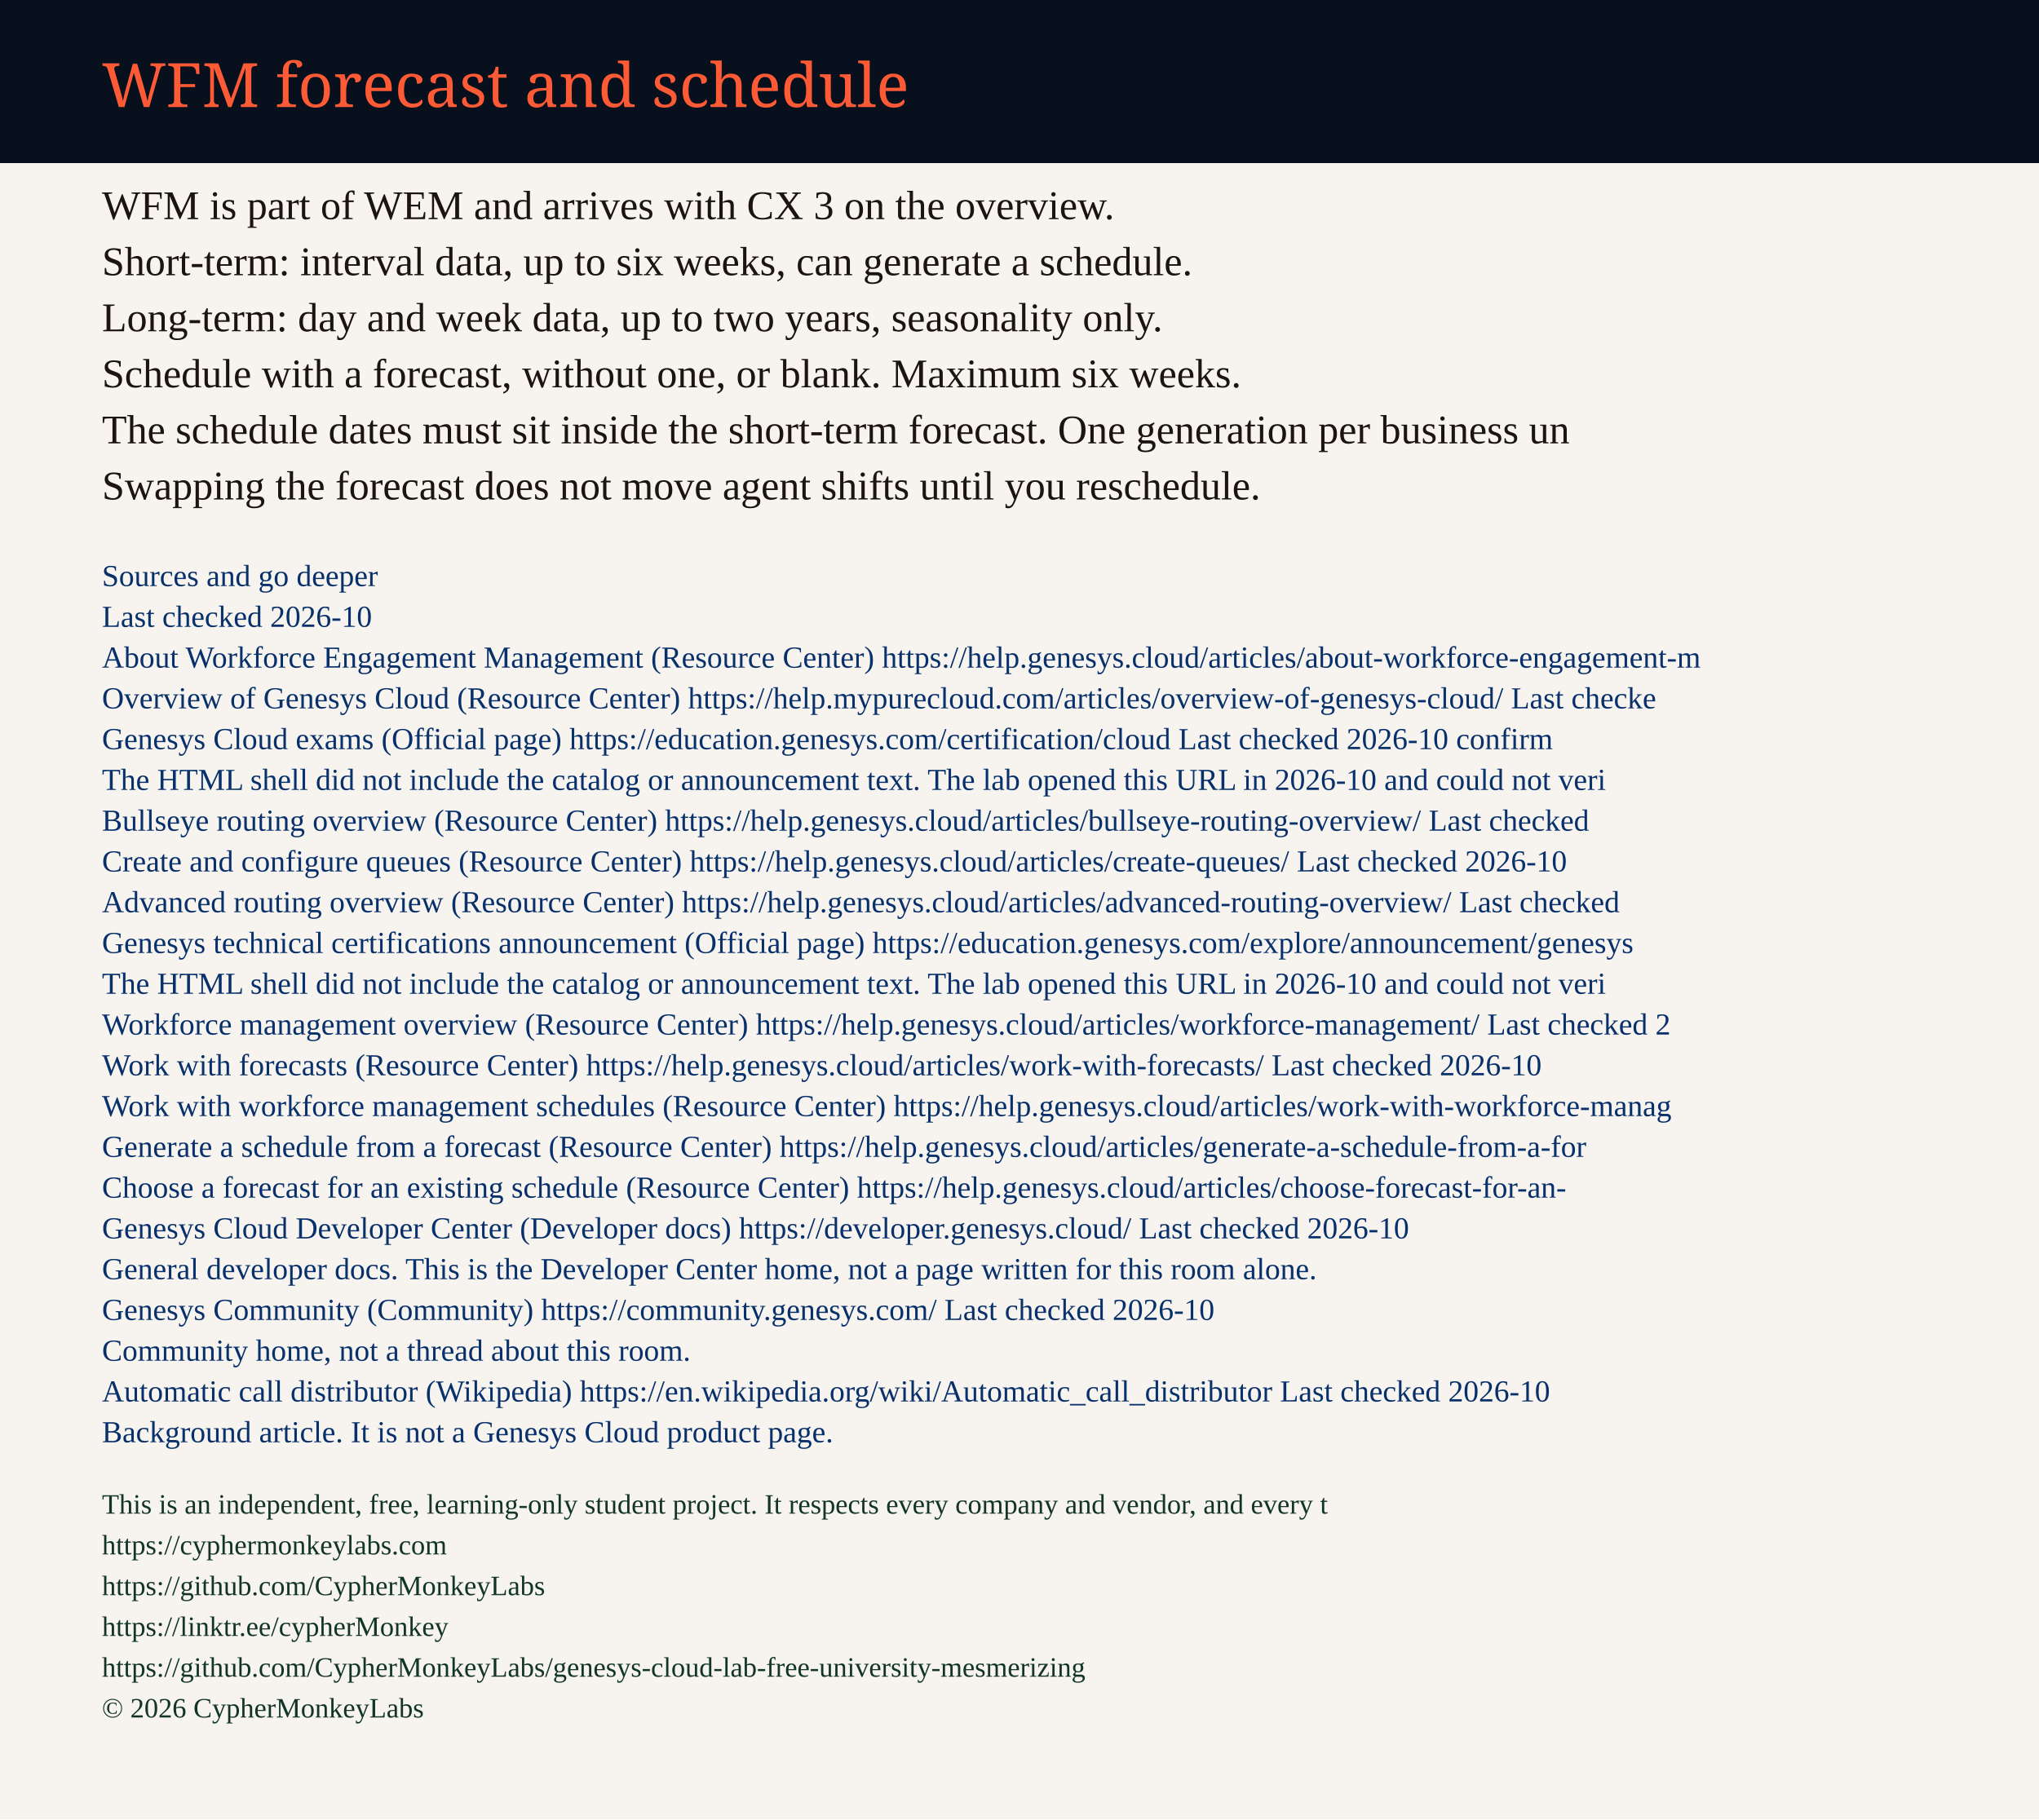
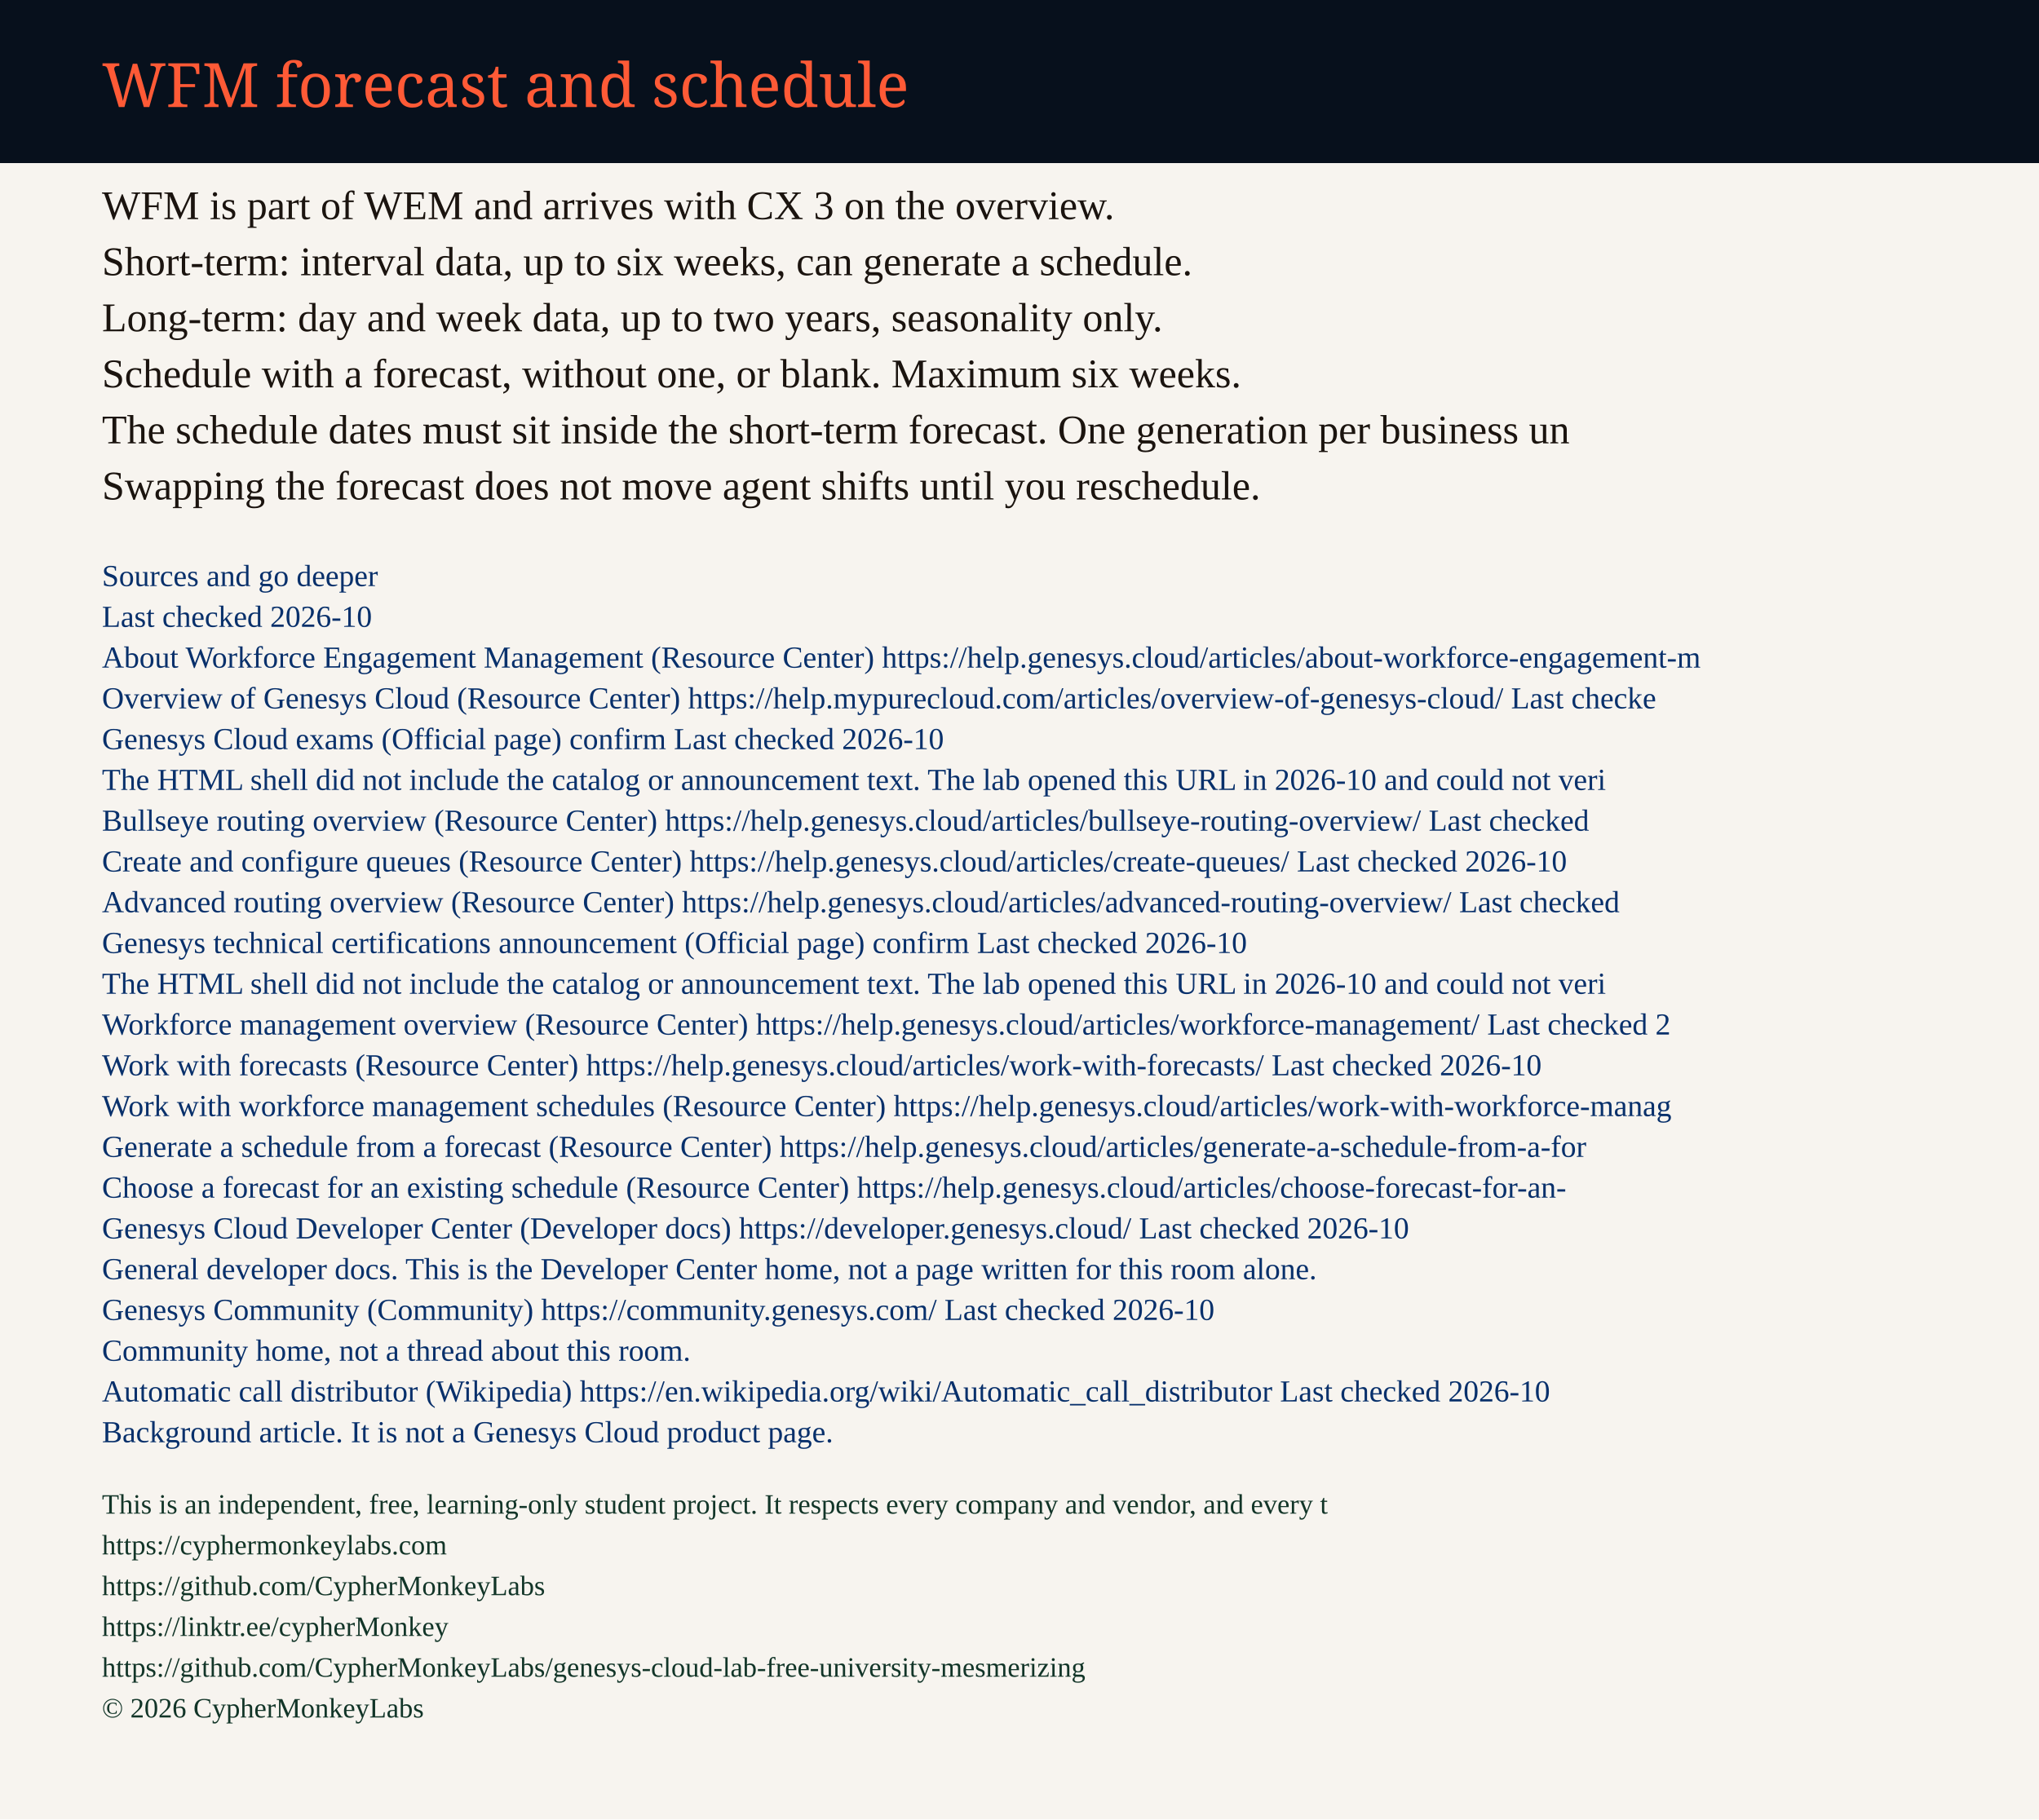
<svg xmlns="http://www.w3.org/2000/svg" width="800" height="714" viewBox="0 0 800 714">
  <rect width="800" height="714" fill="#f7f4ef" />
  <rect width="800" height="64" fill="#07101c" />
  <text x="40" y="42" fill="#ff5a36" font-size="24" font-family="Georgia, serif">WFM forecast and schedule</text>
  <text x="40" y="86" font-size="16" fill="#1b140f">WFM is part of WEM and arrives with CX 3 on the overview.</text>
  <text x="40" y="108" font-size="16" fill="#1b140f">Short-term: interval data, up to six weeks, can generate a schedule.</text>
  <text x="40" y="130" font-size="16" fill="#1b140f">Long-term: day and week data, up to two years, seasonality only.</text>
  <text x="40" y="152" font-size="16" fill="#1b140f">Schedule with a forecast, without one, or blank. Maximum six weeks.</text>
  <text x="40" y="174" font-size="16" fill="#1b140f">The schedule dates must sit inside the short-term forecast. One generation per business un</text>
  <text x="40" y="196" font-size="16" fill="#1b140f">Swapping the forecast does not move agent shifts until you reschedule.</text>
  <text x="40" y="230" font-size="12" fill="#08306b">Sources and go deeper</text>
  <text x="40" y="246" font-size="12" fill="#08306b">Last checked 2026-10</text>
  <text x="40" y="262" font-size="12" fill="#08306b">About Workforce Engagement Management (Resource Center) https://help.genesys.cloud/articles/about-workforce-engagement-m</text>
  <text x="40" y="278" font-size="12" fill="#08306b">Overview of Genesys Cloud (Resource Center) https://help.mypurecloud.com/articles/overview-of-genesys-cloud/ Last checke</text>
-   <text x="40" y="294" font-size="12" fill="#08306b">Genesys Cloud exams (Official page) https://education.genesys.com/certification/cloud Last checked 2026-10 confirm</text>
+   <text x="40" y="294" font-size="12" fill="#08306b">Genesys Cloud exams (Official page) confirm Last checked 2026-10</text>
  <text x="40" y="310" font-size="12" fill="#08306b">  The HTML shell did not include the catalog or announcement text. The lab opened this URL in 2026-10 and could not veri</text>
  <text x="40" y="326" font-size="12" fill="#08306b">Bullseye routing overview (Resource Center) https://help.genesys.cloud/articles/bullseye-routing-overview/ Last checked </text>
  <text x="40" y="342" font-size="12" fill="#08306b">Create and configure queues (Resource Center) https://help.genesys.cloud/articles/create-queues/ Last checked 2026-10</text>
  <text x="40" y="358" font-size="12" fill="#08306b">Advanced routing overview (Resource Center) https://help.genesys.cloud/articles/advanced-routing-overview/ Last checked </text>
-   <text x="40" y="374" font-size="12" fill="#08306b">Genesys technical certifications announcement (Official page) https://education.genesys.com/explore/announcement/genesys</text>
+   <text x="40" y="374" font-size="12" fill="#08306b">Genesys technical certifications announcement (Official page) confirm Last checked 2026-10</text>
  <text x="40" y="390" font-size="12" fill="#08306b">  The HTML shell did not include the catalog or announcement text. The lab opened this URL in 2026-10 and could not veri</text>
  <text x="40" y="406" font-size="12" fill="#08306b">Workforce management overview (Resource Center) https://help.genesys.cloud/articles/workforce-management/ Last checked 2</text>
  <text x="40" y="422" font-size="12" fill="#08306b">Work with forecasts (Resource Center) https://help.genesys.cloud/articles/work-with-forecasts/ Last checked 2026-10</text>
  <text x="40" y="438" font-size="12" fill="#08306b">Work with workforce management schedules (Resource Center) https://help.genesys.cloud/articles/work-with-workforce-manag</text>
  <text x="40" y="454" font-size="12" fill="#08306b">Generate a schedule from a forecast (Resource Center) https://help.genesys.cloud/articles/generate-a-schedule-from-a-for</text>
  <text x="40" y="470" font-size="12" fill="#08306b">Choose a forecast for an existing schedule (Resource Center) https://help.genesys.cloud/articles/choose-forecast-for-an-</text>
  <text x="40" y="486" font-size="12" fill="#08306b">Genesys Cloud Developer Center (Developer docs) https://developer.genesys.cloud/ Last checked 2026-10</text>
  <text x="40" y="502" font-size="12" fill="#08306b">  General developer docs. This is the Developer Center home, not a page written for this room alone.</text>
  <text x="40" y="518" font-size="12" fill="#08306b">Genesys Community (Community) https://community.genesys.com/ Last checked 2026-10</text>
  <text x="40" y="534" font-size="12" fill="#08306b">  Community home, not a thread about this room.</text>
  <text x="40" y="550" font-size="12" fill="#08306b">Automatic call distributor (Wikipedia) https://en.wikipedia.org/wiki/Automatic_call_distributor Last checked 2026-10</text>
  <text x="40" y="566" font-size="12" fill="#08306b">  Background article. It is not a Genesys Cloud product page.</text>
  <text x="40" y="594" font-size="11" fill="#123528">This is an independent, free, learning-only student project. It respects every company and vendor, and every t</text>
  <text x="40" y="610" font-size="11" fill="#123528">https://cyphermonkeylabs.com</text>
  <text x="40" y="626" font-size="11" fill="#123528">https://github.com/CypherMonkeyLabs</text>
  <text x="40" y="642" font-size="11" fill="#123528">https://linktr.ee/cypherMonkey</text>
  <text x="40" y="658" font-size="11" fill="#123528">https://github.com/CypherMonkeyLabs/genesys-cloud-lab-free-university-mesmerizing</text>
  <text x="40" y="674" font-size="11" fill="#123528">© 2026 CypherMonkeyLabs</text>
</svg>
